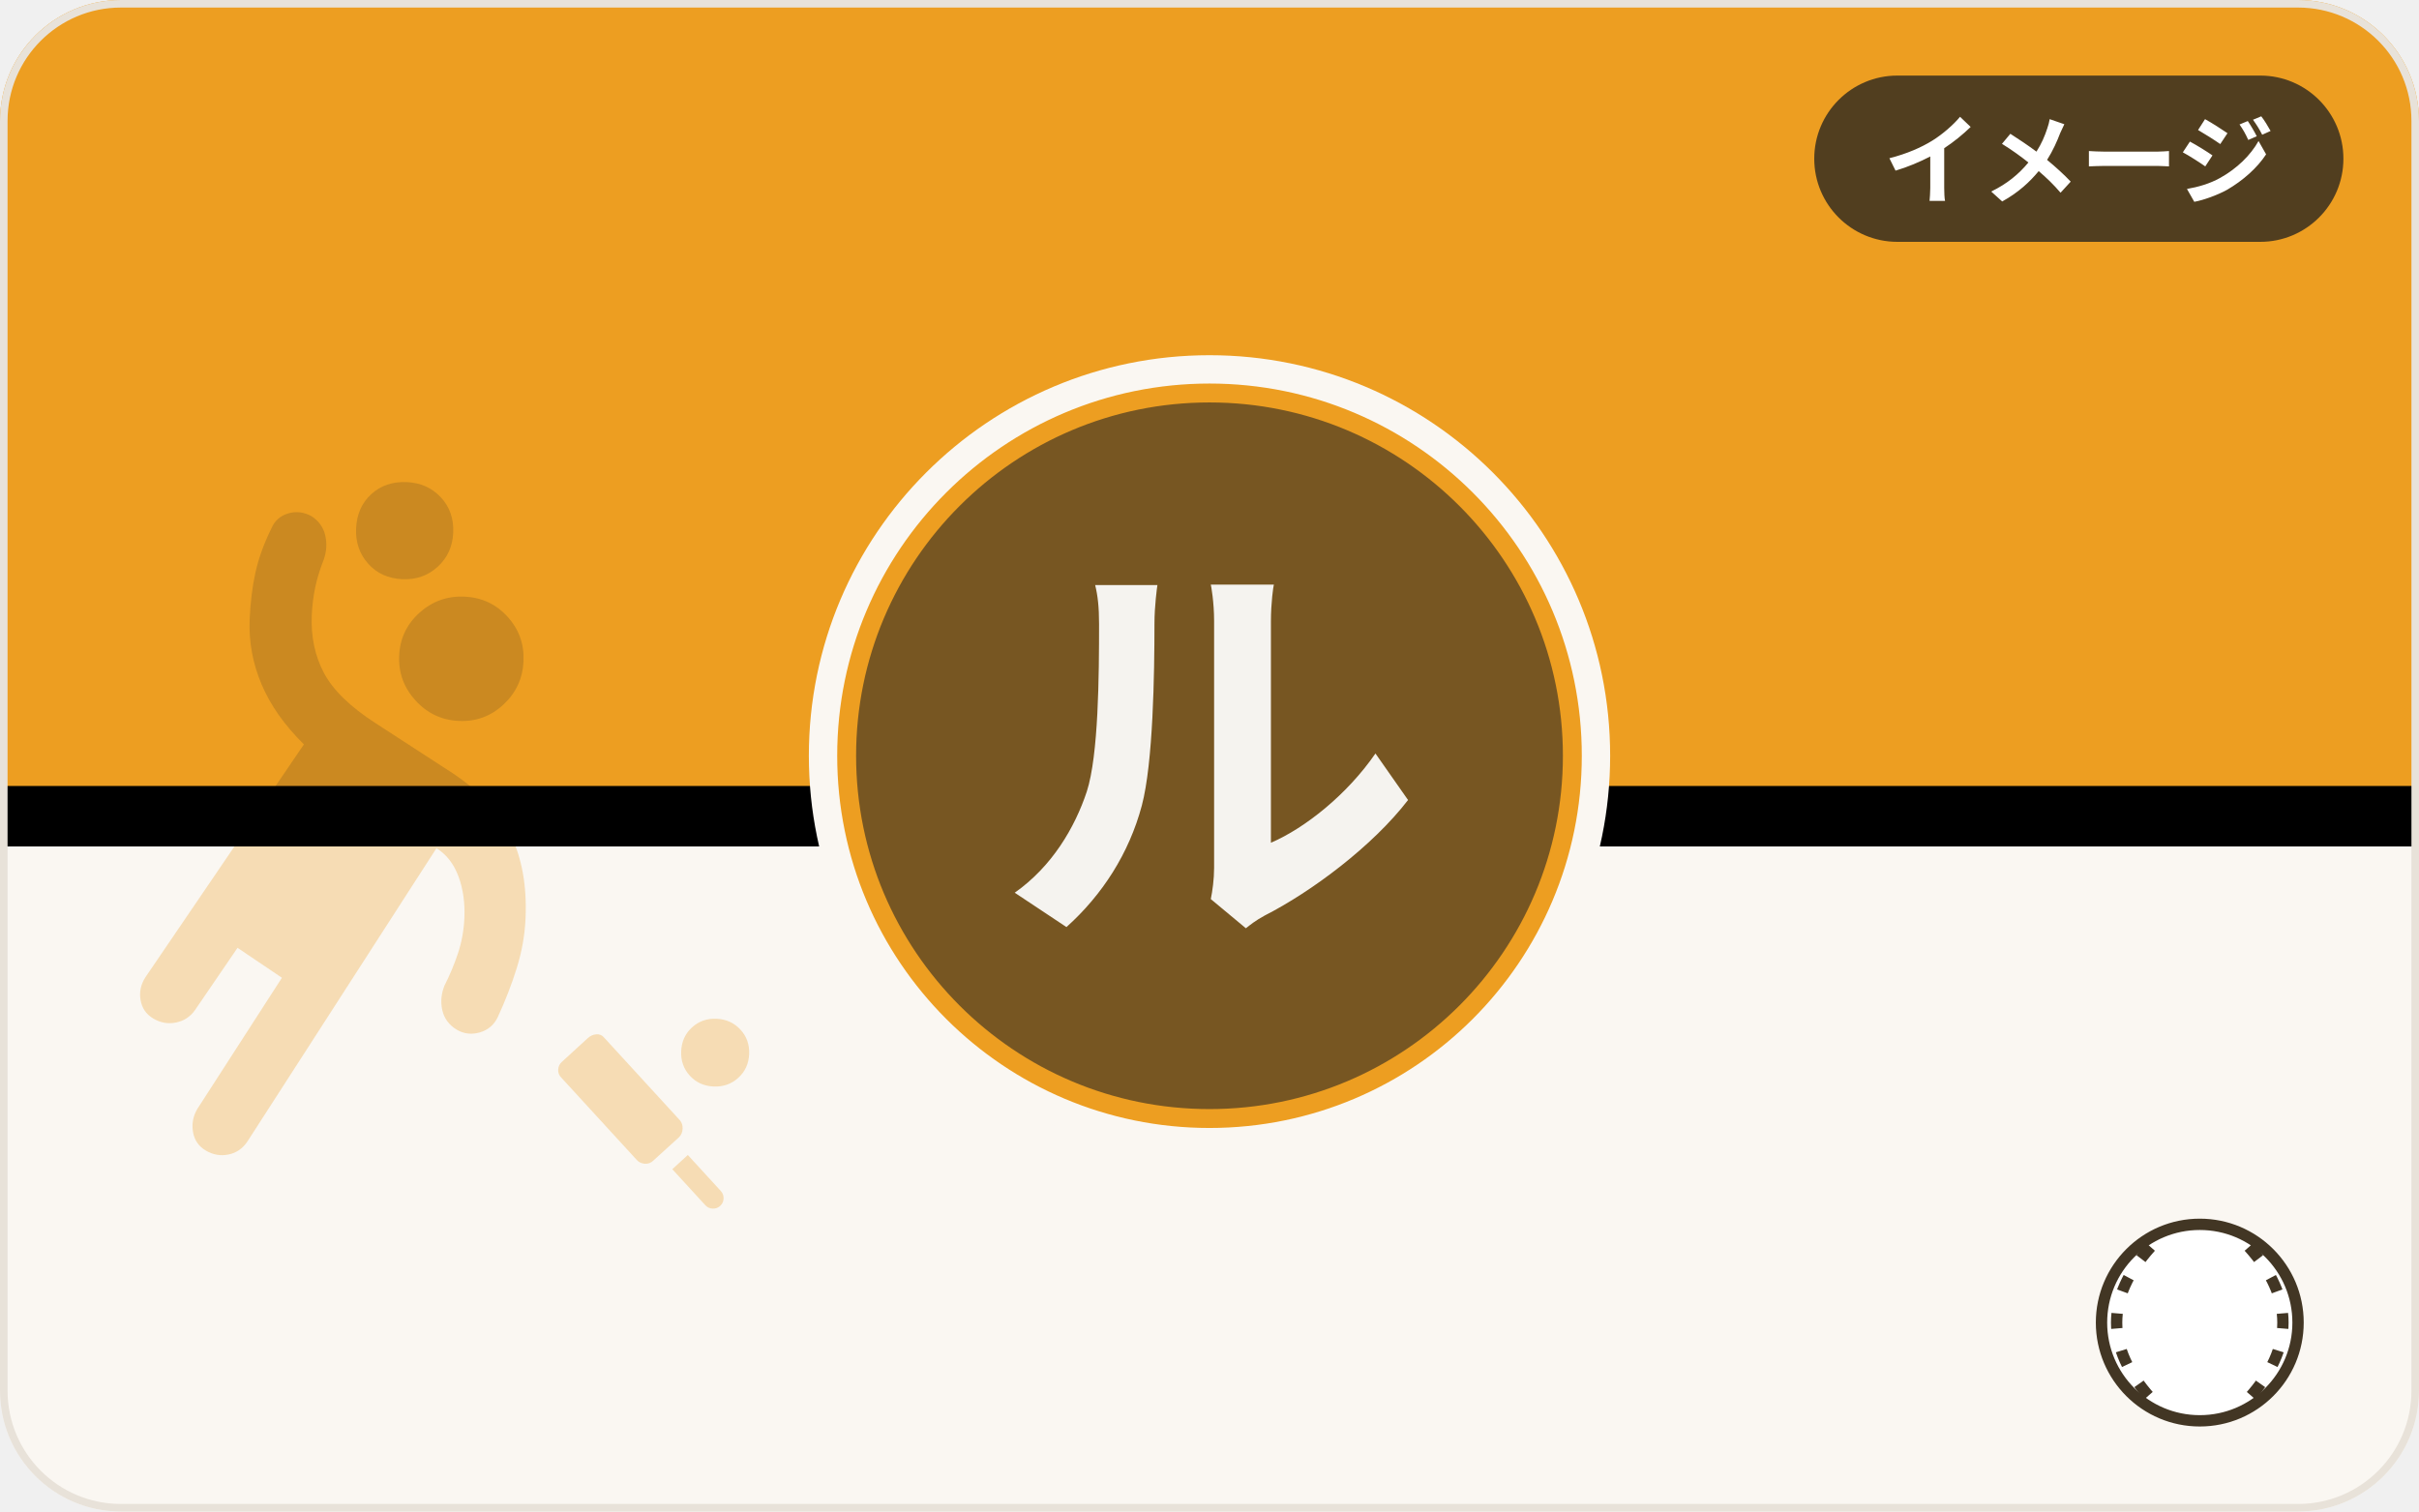
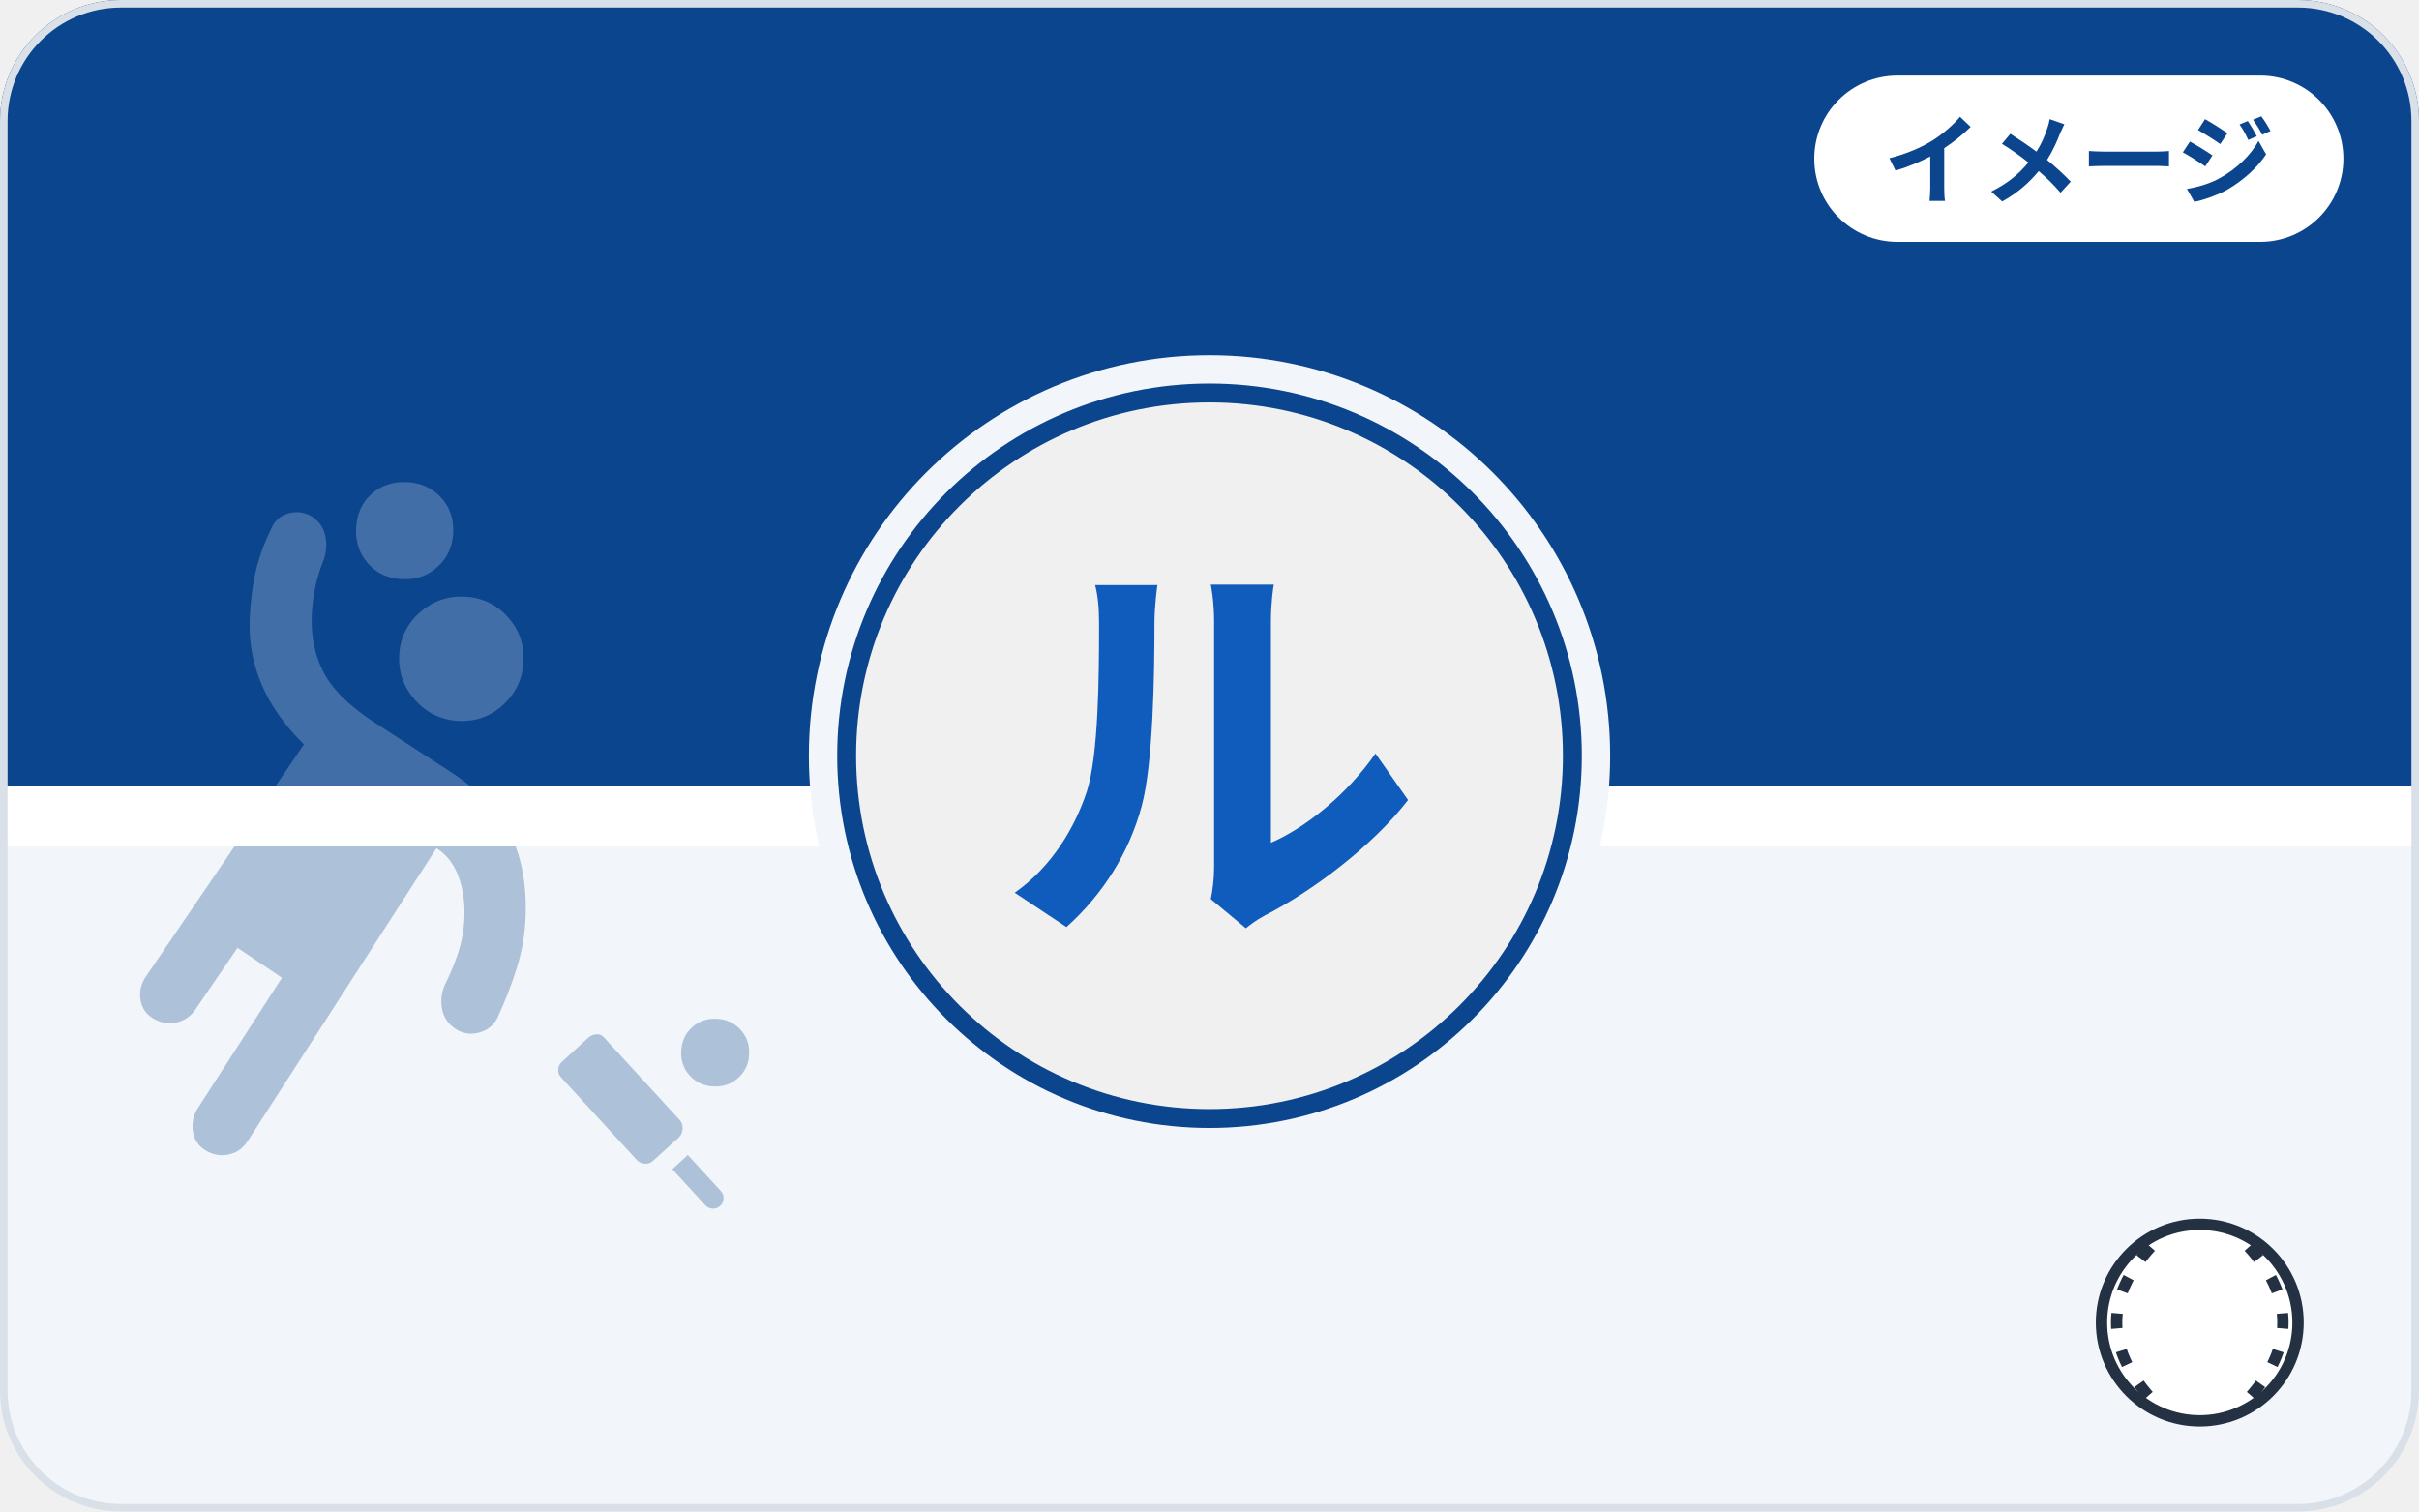
<svg xmlns="http://www.w3.org/2000/svg" viewBox="0 0 320 200" width="320" height="200">
  <g font-family="'Hiragino Sans','Noto Sans JP',sans-serif">
-     <rect x="0" y="0" width="320" height="200" rx="16" fill="#faf7f2" />
-     <path d="M0 112V16a16 16 0 0 1 16-16h288a16 16 0 0 1 16 16v96Z" fill="#ed9e21" />
+     <rect x="0" y="0" width="320" height="200" rx="16" fill="#f2f6fa" />
+     <path d="M0 112V16a16 16 0 0 1 16-16h288a16 16 0 0 1 16 16v96Z" fill="#0b458e" />
    <defs>
      <g id="s094497c945">
        <g transform="rotate(2.5 44 50) translate(7.9433 9.0265) scale(0.81947)">
          <g transform="translate(-12.32 93.67) scale(0.09287)">
            <path d="m358-301-54 87q-9 14-25 18t-31-4q-15-8-18.5-24.5T235-256l201-325q-41-37-61-79t-20-88q0-34 5-63t19-61q6-16 22-21.5t32 2.5q15 9 19.5 25t-.5 33q-7 20-10 38.5t-3 37.5q0 44 20 78t73 65l107 63q58 35 83 81t25 112q0 34-9 68t-23 68q-7 16-23.5 21.5T660-203q-16-9-20.5-25.5T641-262q10-22 16.5-45t6.5-48q0-31-10.5-56T622-448L383-39q-9 15-25 19t-31-4q-15-8-18.5-24.5T313-80l107-183-62-38Zm287-321q-35 0-60-25t-25-60q0-35 25-59.5t60-24.5q35 0 59.5 24.5T729-707q0 35-24.5 60T645-622Zm-85-189q-29 0-47.5-19T494-877q0-29 18.5-47.5T560-943q28 0 47 18.5t19 47.5q0 28-19 47t-47 19Z" />
          </g>
          <g transform="translate(60.95 97.57) scale(0.02759)">
            <path d="M603-377 490-265q-15 16-37.5 15.5T415-265L53-627q-15-14-15-35t15-36l114-114q16-16 37.5-19t36.5 13l362 362q15 15 15 39t-15 40ZM737-72 579-230l68-68 158 158q14 14 14 34t-14 34q-14 14-34 14t-34-14Zm14-544q-66 0-110.5-44.5T596-771q0-66 44.5-110.5T751-926q66 0 111 44.5T907-771q0 66-45 110.5T751-616Z" />
          </g>
        </g>
      </g>
    </defs>
    <svg width="320" height="112">
      <g opacity="0.22">
-         <use href="#s094497c945" transform="translate(0 46) scale(1.28)" fill="#513e1f" />
+         <use href="#s094497c945" transform="translate(0 46) scale(1.28)" fill="#ffffff" />
      </g>
    </svg>
    <svg y="112" width="320" height="88">
      <g opacity="0.3">
-         <use href="#s094497c945" transform="translate(0 -66) scale(1.28)" fill="#ed9e21" />
+         <use href="#s094497c945" transform="translate(0 -66) scale(1.28)" fill="#0b458e" />
      </g>
    </svg>
-     <rect x="0" y="104" width="320" height="8" fill="#000000" />
-     <circle cx="160" cy="100" r="53" fill="#faf7f2" />
-     <circle cx="160" cy="100" r="48" fill="#775622" stroke="#ed9e21" stroke-width="2.5" />
-     <text x="160" y="120.2" text-anchor="middle" font-size="56" font-weight="700" fill="#f5f3ef">ル</text>
-     <rect x="240" y="10" width="70" height="22" rx="11" fill="#513e1f" />
-     <text x="275" y="26" text-anchor="middle" font-size="13" font-weight="600" fill="#ffffff">イメージ</text>
-     <g fill="none" stroke="#423624" stroke-width="1.5">
+     <rect x="0" y="104" width="320" height="8" fill="#ffffff" />
+     <circle cx="160" cy="100" r="53" fill="#f2f6fa" />
+     <circle cx="160" cy="100" r="48" fill="#f0f0f0" stroke="#0b458e" stroke-width="2.5" />
+     <text x="160" y="120.2" text-anchor="middle" font-size="56" font-weight="700" fill="#0f5cbd">ル</text>
+     <rect x="240" y="10" width="70" height="22" rx="11" fill="#ffffff" />
+     <text x="275" y="26" text-anchor="middle" font-size="13" font-weight="600" fill="#0b458e">イメージ</text>
+     <g fill="none" stroke="#243142" stroke-width="1.5">
      <circle cx="291" cy="175" r="13" fill="#fff" />
      <path stroke-dasharray="2 3" d="M284.5 165q-9 10 0 20M297.5 165q9 10 0 20" />
    </g>
-     <rect x=".5" y=".5" width="319" height="199" rx="15.5" fill="none" stroke="#e8e2d9" />
+     <rect x=".5" y=".5" width="319" height="199" rx="15.5" fill="none" stroke="#d9e0e8" />
  </g>
</svg>
